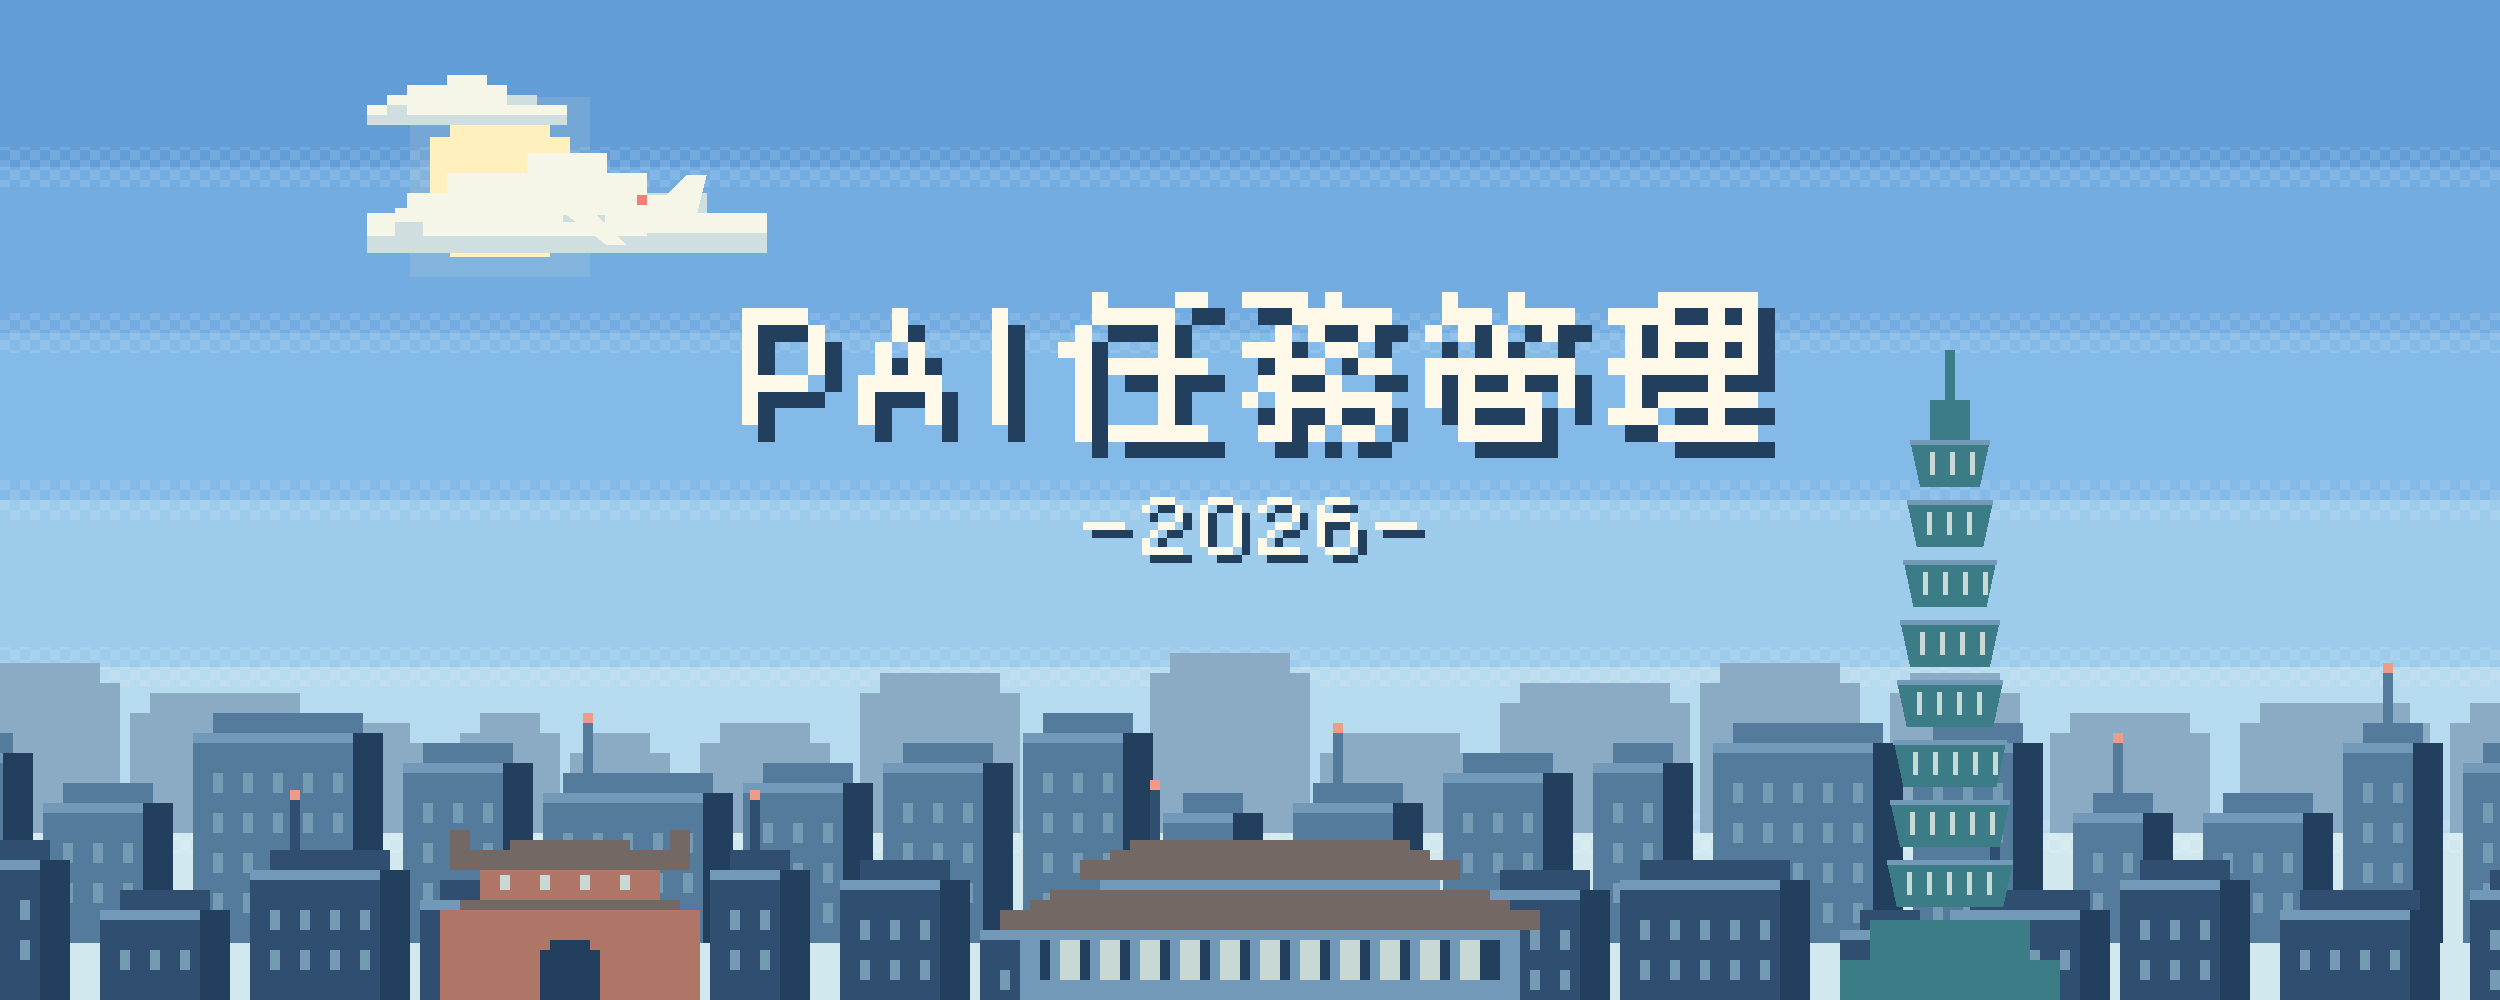
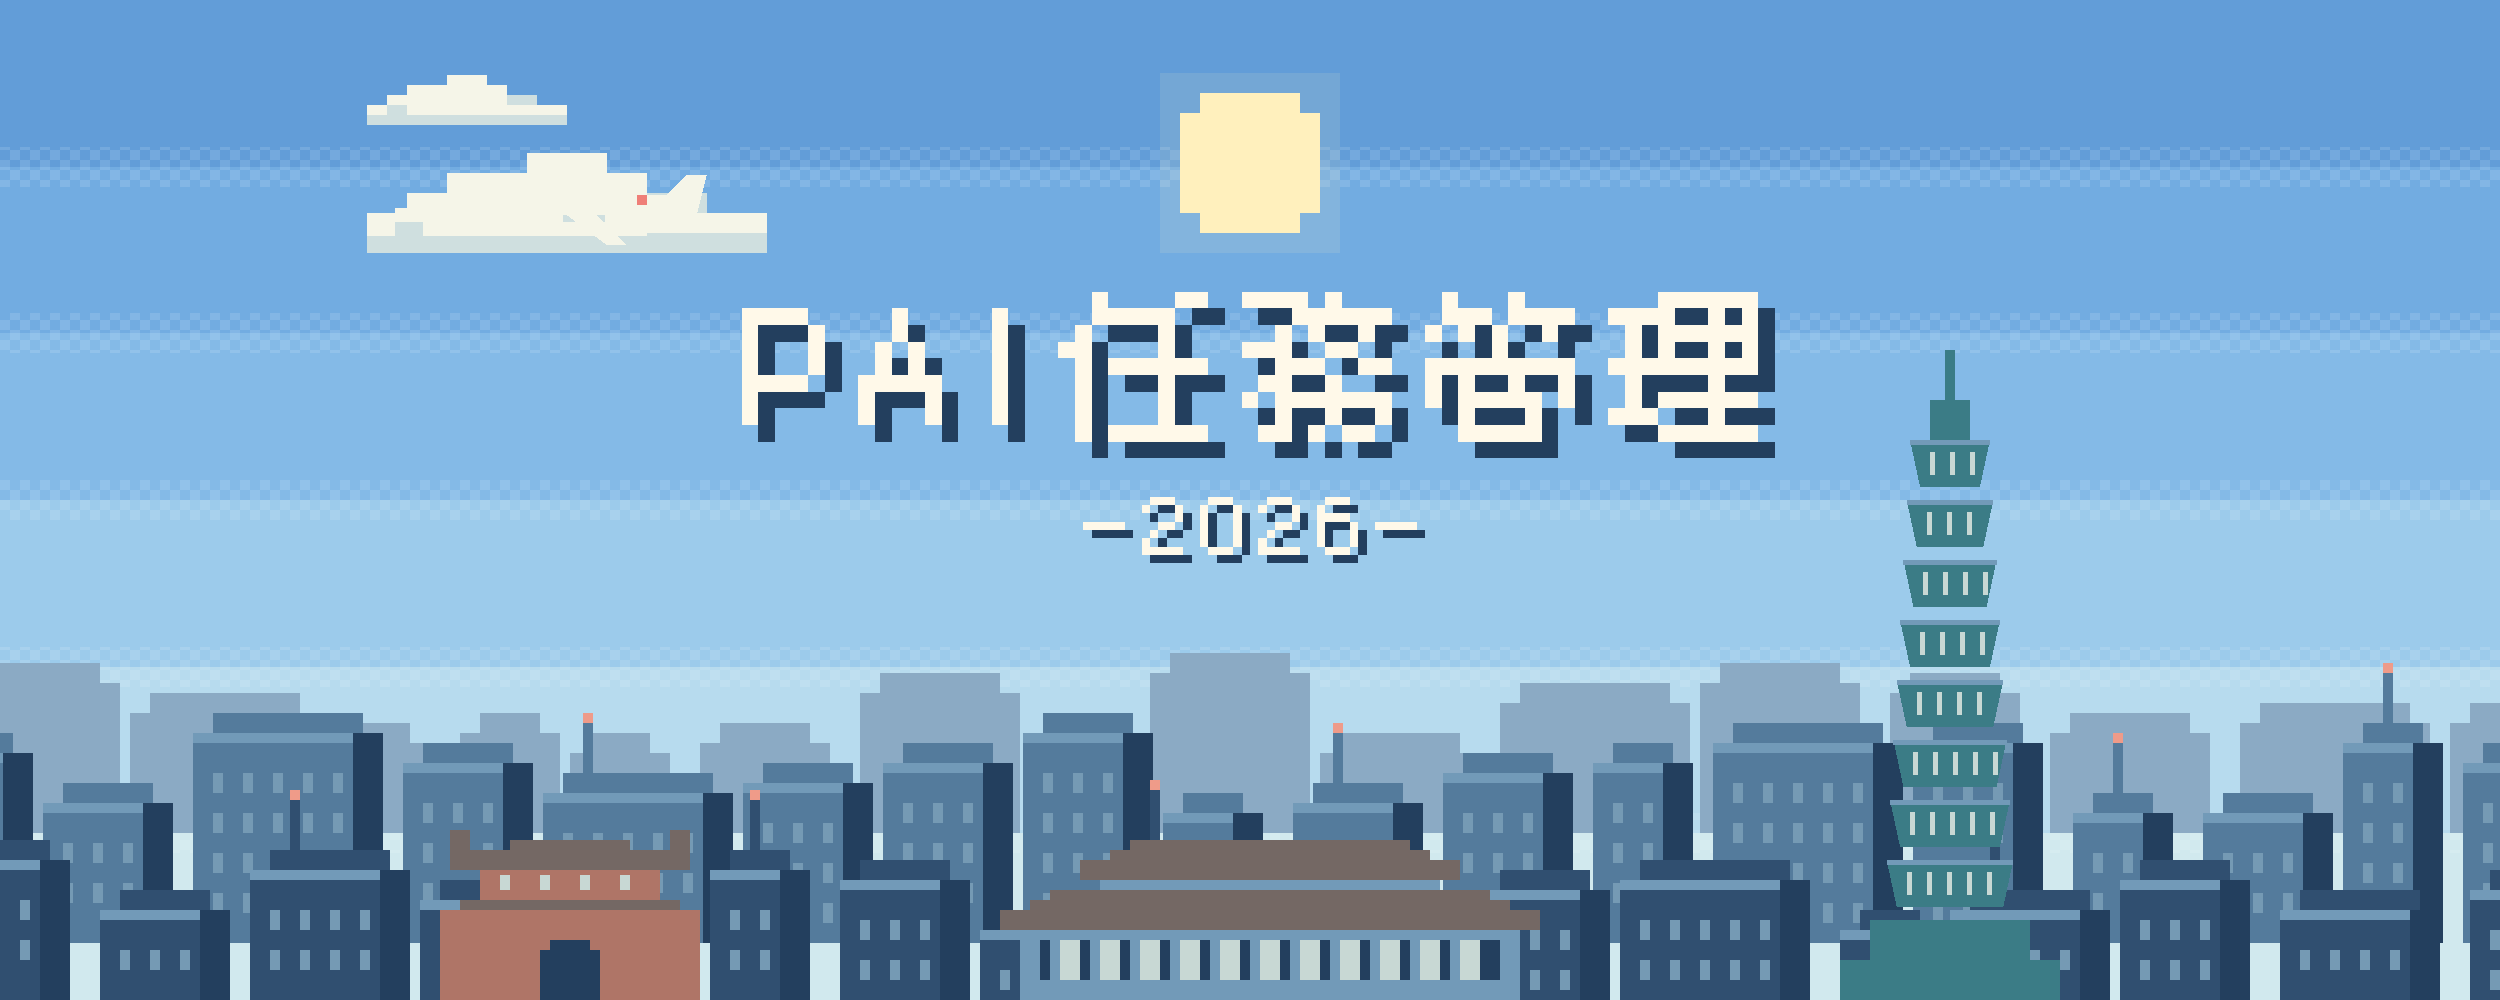
<svg xmlns="http://www.w3.org/2000/svg" viewBox="0 0 1500 600" preserveAspectRatio="xMidYMid slice" shape-rendering="crispEdges" role="img" aria-labelledby="title desc" data-scene="day">
  <style>@keyframes drift{from{transform:translateX(-380px)}to{transform:translateX(1600px)}}@keyframes flight{from{transform:translateX(1640px)}to{transform:translateX(-200px)}}@keyframes blink{0%,65%,100%{opacity:1}75%,85%{opacity:.15}}.cloud{animation:drift linear infinite}.plane{animation:flight 85s linear infinite;animation-delay:-31s}.beacon{animation:blink 5s steps(1) infinite}@media(prefers-reduced-motion:reduce){.cloud,.plane,.beacon{animation:none!important}}</style>
  <defs>
    <pattern id="dither" width="12" height="12" patternUnits="userSpaceOnUse">
      <path d="M0 0h6v6H0zM6 6h6v6H6z" fill="#ffffff" opacity=".12" />
    </pattern>
  </defs>
  <g transform="translate(0 0)">
    <rect x="0" y="0" width="1500" height="100" fill="#629dd8" />
    <rect x="0" y="100" width="1500" height="100" fill="#72ace1" />
    <rect x="0" y="88" width="1500" height="24" fill="url(#dither)" />
    <rect x="0" y="200" width="1500" height="100" fill="#84bae7" />
    <rect x="0" y="188" width="1500" height="24" fill="url(#dither)" />
    <rect x="0" y="300" width="1500" height="100" fill="#9ccbeb" />
    <rect x="0" y="288" width="1500" height="24" fill="url(#dither)" />
    <rect x="0" y="400" width="1500" height="100" fill="#b7dbee" />
    <rect x="0" y="388" width="1500" height="24" fill="url(#dither)" />
    <rect x="0" y="500" width="1500" height="100" fill="#d1e9ee" />
    <rect x="0" y="488" width="1500" height="24" fill="url(#dither)" />
-     <g id="sun" transform="translate(-888 0)">
-       <rect x="1134" y="58" width="108" height="108" fill="#fff0bd" opacity=".12" />
-       <path d="M1158 70h60v12h12v60h-12v12h-60v-12h-12v-60h12z" fill="#fff0bd" />
+     <g id="sun" transform="translate(-438 0)">
+       <rect x="1134" y="44" width="108" height="108" fill="#fff0bd" opacity=".12" />
+       <path d="M1158 56h60v12h12v60h-12v12h-60v-12h-12v-60h12z" fill="#fff0bd" />
    </g>
    <g class="cloud" style="animation-duration:170s;animation-delay:-30s" transform="translate(220 0)">
      <g transform="translate(0 92) scale(1)">
        <path d="M0 36h24V24h24V12h48V0h48v12h24v12h36v12h36v24H0z" fill="#f5f5e8" />
        <path d="M0 48h240v12H0zM24 36h24v12H24zM168 24h36v12h-36z" fill="#cfdfdf" />
      </g>
    </g>
    <g class="cloud" style="animation-duration:230s;animation-delay:-145s" transform="translate(220 0)">
      <g transform="translate(0 108) scale(0.7)">
        <path d="M0 36h24V24h24V12h48V0h48v12h24v12h36v12h36v24H0z" fill="#f5f5e8" />
        <path d="M0 48h240v12H0zM24 36h24v12H24zM168 24h36v12h-36z" fill="#cfdfdf" />
      </g>
    </g>
    <g class="cloud" style="animation-duration:290s;animation-delay:-215s" transform="translate(220 0)">
      <g transform="translate(0 45) scale(0.5)">
        <path d="M0 36h24V24h24V12h48V0h48v12h24v12h36v12h36v24H0z" fill="#f5f5e8" />
        <path d="M0 48h240v12H0zM24 36h24v12H24zM168 24h36v12h-36z" fill="#cfdfdf" />
      </g>
    </g>
    <g class="plane" transform="translate(310 0)">
      <g transform="translate(0 105)">
        <path d="M0 12h30L48 0h12L48 12h42l12-12h12l-6 24H48l18 18H54L30 24H0z" fill="#f5f5e8" />
        <rect class="beacon" x="72" y="12" width="6" height="6" fill="#ef7f78" />
      </g>
    </g>
    <g id="city">
      <g id="skyline">
        <rect x="-24" y="410" width="96" height="90" fill="#8baac4" />
        <rect x="-12" y="398" width="72" height="12" fill="#8baac4" />
        <rect x="78" y="428" width="114" height="72" fill="#8baac4" />
        <rect x="90" y="416" width="90" height="12" fill="#8baac4" />
        <rect x="198" y="446" width="60" height="54" fill="#8baac4" />
        <rect x="210" y="434" width="36" height="12" fill="#8baac4" />
        <rect x="276" y="440" width="60" height="60" fill="#8baac4" />
        <rect x="288" y="428" width="36" height="12" fill="#8baac4" />
        <rect x="342" y="452" width="60" height="48" fill="#8baac4" />
        <rect x="354" y="440" width="36" height="12" fill="#8baac4" />
        <rect x="420" y="446" width="78" height="54" fill="#8baac4" />
        <rect x="432" y="434" width="54" height="12" fill="#8baac4" />
        <rect x="516" y="416" width="96" height="84" fill="#8baac4" />
        <rect x="528" y="404" width="72" height="12" fill="#8baac4" />
        <rect x="624" y="446" width="60" height="54" fill="#8baac4" />
        <rect x="636" y="434" width="36" height="12" fill="#8baac4" />
        <rect x="690" y="404" width="96" height="96" fill="#8baac4" />
        <rect x="702" y="392" width="72" height="12" fill="#8baac4" />
        <rect x="792" y="452" width="96" height="48" fill="#8baac4" />
        <rect x="804" y="440" width="72" height="12" fill="#8baac4" />
        <rect x="900" y="422" width="114" height="78" fill="#8baac4" />
        <rect x="912" y="410" width="90" height="12" fill="#8baac4" />
        <rect x="1020" y="410" width="96" height="90" fill="#8baac4" />
        <rect x="1032" y="398" width="72" height="12" fill="#8baac4" />
        <rect x="1134" y="416" width="78" height="84" fill="#8baac4" />
        <rect x="1146" y="404" width="54" height="12" fill="#8baac4" />
        <rect x="1230" y="440" width="96" height="60" fill="#8baac4" />
        <rect x="1242" y="428" width="72" height="12" fill="#8baac4" />
        <rect x="1344" y="434" width="114" height="66" fill="#8baac4" />
        <rect x="1356" y="422" width="90" height="12" fill="#8baac4" />
        <rect x="1470" y="434" width="78" height="66" fill="#8baac4" />
        <rect x="1482" y="422" width="54" height="12" fill="#8baac4" />
        <rect x="-40" y="452" width="60" height="114" fill="#547b9c" />
        <rect x="-28" y="440" width="36" height="12" fill="#547b9c" />
        <rect x="2" y="452" width="18" height="114" fill="#233f5e" />
        <rect x="-40" y="452" width="42" height="6" fill="#729ab8" />
        <rect x="-28" y="476" width="6" height="12" fill="#759ab4" />
        <rect x="-10" y="476" width="6" height="12" fill="#759ab4" />
        <rect x="-28" y="500" width="6" height="12" fill="#759ab4" />
        <rect x="-10" y="500" width="6" height="12" fill="#759ab4" />
        <rect x="-28" y="524" width="6" height="12" fill="#759ab4" />
        <rect x="-10" y="524" width="6" height="12" fill="#759ab4" />
        <rect x="-28" y="548" width="6" height="12" fill="#759ab4" />
        <rect x="-10" y="548" width="6" height="12" fill="#759ab4" />
        <rect x="26" y="482" width="78" height="84" fill="#547b9c" />
        <rect x="38" y="470" width="54" height="12" fill="#547b9c" />
        <rect x="86" y="482" width="18" height="84" fill="#233f5e" />
        <rect x="26" y="482" width="60" height="6" fill="#729ab8" />
        <rect x="38" y="506" width="6" height="12" fill="#759ab4" />
        <rect x="56" y="506" width="6" height="12" fill="#759ab4" />
        <rect x="74" y="506" width="6" height="12" fill="#759ab4" />
        <rect x="38" y="530" width="6" height="12" fill="#759ab4" />
        <rect x="56" y="530" width="6" height="12" fill="#759ab4" />
        <rect x="74" y="530" width="6" height="12" fill="#759ab4" />
        <rect x="116" y="440" width="114" height="126" fill="#547b9c" />
        <rect x="128" y="428" width="90" height="12" fill="#547b9c" />
        <rect x="212" y="440" width="18" height="126" fill="#233f5e" />
        <rect x="116" y="440" width="96" height="6" fill="#729ab8" />
        <rect x="128" y="464" width="6" height="12" fill="#759ab4" />
        <rect x="146" y="464" width="6" height="12" fill="#759ab4" />
        <rect x="164" y="464" width="6" height="12" fill="#759ab4" />
        <rect x="182" y="464" width="6" height="12" fill="#759ab4" />
        <rect x="200" y="464" width="6" height="12" fill="#759ab4" />
        <rect x="128" y="488" width="6" height="12" fill="#759ab4" />
        <rect x="146" y="488" width="6" height="12" fill="#759ab4" />
        <rect x="164" y="488" width="6" height="12" fill="#759ab4" />
        <rect x="182" y="488" width="6" height="12" fill="#759ab4" />
        <rect x="200" y="488" width="6" height="12" fill="#759ab4" />
        <rect x="128" y="512" width="6" height="12" fill="#759ab4" />
        <rect x="146" y="512" width="6" height="12" fill="#759ab4" />
        <rect x="164" y="512" width="6" height="12" fill="#759ab4" />
        <rect x="182" y="512" width="6" height="12" fill="#759ab4" />
        <rect x="200" y="512" width="6" height="12" fill="#759ab4" />
        <rect x="128" y="536" width="6" height="12" fill="#759ab4" />
        <rect x="146" y="536" width="6" height="12" fill="#759ab4" />
        <rect x="164" y="536" width="6" height="12" fill="#759ab4" />
        <rect x="182" y="536" width="6" height="12" fill="#759ab4" />
        <rect x="200" y="536" width="6" height="12" fill="#759ab4" />
        <rect x="242" y="458" width="78" height="108" fill="#547b9c" />
        <rect x="254" y="446" width="54" height="12" fill="#547b9c" />
        <rect x="302" y="458" width="18" height="108" fill="#233f5e" />
        <rect x="242" y="458" width="60" height="6" fill="#729ab8" />
        <rect x="254" y="482" width="6" height="12" fill="#759ab4" />
        <rect x="272" y="482" width="6" height="12" fill="#759ab4" />
        <rect x="290" y="482" width="6" height="12" fill="#759ab4" />
        <rect x="254" y="506" width="6" height="12" fill="#759ab4" />
        <rect x="272" y="506" width="6" height="12" fill="#759ab4" />
        <rect x="290" y="506" width="6" height="12" fill="#759ab4" />
        <rect x="254" y="530" width="6" height="12" fill="#759ab4" />
        <rect x="272" y="530" width="6" height="12" fill="#759ab4" />
        <rect x="290" y="530" width="6" height="12" fill="#759ab4" />
        <rect x="326" y="476" width="114" height="90" fill="#547b9c" />
        <rect x="338" y="464" width="90" height="12" fill="#547b9c" />
        <rect x="422" y="476" width="18" height="90" fill="#233f5e" />
        <rect x="326" y="476" width="96" height="6" fill="#729ab8" />
        <rect x="350" y="434" width="6" height="30" fill="#547b9c" />
        <rect x="350" y="428" width="6" height="6" fill="#ef9b89" class="beacon" />
        <rect x="338" y="500" width="6" height="12" fill="#759ab4" />
        <rect x="356" y="500" width="6" height="12" fill="#759ab4" />
        <rect x="374" y="500" width="6" height="12" fill="#759ab4" />
        <rect x="392" y="500" width="6" height="12" fill="#759ab4" />
        <rect x="410" y="500" width="6" height="12" fill="#759ab4" />
        <rect x="338" y="524" width="6" height="12" fill="#759ab4" />
        <rect x="356" y="524" width="6" height="12" fill="#759ab4" />
        <rect x="374" y="524" width="6" height="12" fill="#759ab4" />
        <rect x="392" y="524" width="6" height="12" fill="#759ab4" />
        <rect x="410" y="524" width="6" height="12" fill="#759ab4" />
        <rect x="338" y="548" width="6" height="12" fill="#759ab4" />
        <rect x="356" y="548" width="6" height="12" fill="#759ab4" />
        <rect x="374" y="548" width="6" height="12" fill="#759ab4" />
        <rect x="392" y="548" width="6" height="12" fill="#759ab4" />
        <rect x="410" y="548" width="6" height="12" fill="#759ab4" />
        <rect x="446" y="470" width="78" height="96" fill="#547b9c" />
        <rect x="458" y="458" width="54" height="12" fill="#547b9c" />
        <rect x="506" y="470" width="18" height="96" fill="#233f5e" />
        <rect x="446" y="470" width="60" height="6" fill="#729ab8" />
        <rect x="458" y="494" width="6" height="12" fill="#759ab4" />
        <rect x="476" y="494" width="6" height="12" fill="#759ab4" />
        <rect x="494" y="494" width="6" height="12" fill="#759ab4" />
        <rect x="458" y="518" width="6" height="12" fill="#759ab4" />
        <rect x="476" y="518" width="6" height="12" fill="#759ab4" />
        <rect x="494" y="518" width="6" height="12" fill="#759ab4" />
        <rect x="458" y="542" width="6" height="12" fill="#759ab4" />
        <rect x="476" y="542" width="6" height="12" fill="#759ab4" />
        <rect x="494" y="542" width="6" height="12" fill="#759ab4" />
        <rect x="530" y="458" width="78" height="108" fill="#547b9c" />
        <rect x="542" y="446" width="54" height="12" fill="#547b9c" />
        <rect x="590" y="458" width="18" height="108" fill="#233f5e" />
        <rect x="530" y="458" width="60" height="6" fill="#729ab8" />
        <rect x="542" y="482" width="6" height="12" fill="#759ab4" />
        <rect x="560" y="482" width="6" height="12" fill="#759ab4" />
        <rect x="578" y="482" width="6" height="12" fill="#759ab4" />
        <rect x="542" y="506" width="6" height="12" fill="#759ab4" />
        <rect x="560" y="506" width="6" height="12" fill="#759ab4" />
        <rect x="578" y="506" width="6" height="12" fill="#759ab4" />
        <rect x="542" y="530" width="6" height="12" fill="#759ab4" />
        <rect x="560" y="530" width="6" height="12" fill="#759ab4" />
        <rect x="578" y="530" width="6" height="12" fill="#759ab4" />
        <rect x="614" y="440" width="78" height="126" fill="#547b9c" />
        <rect x="626" y="428" width="54" height="12" fill="#547b9c" />
        <rect x="674" y="440" width="18" height="126" fill="#233f5e" />
        <rect x="614" y="440" width="60" height="6" fill="#729ab8" />
        <rect x="626" y="464" width="6" height="12" fill="#759ab4" />
        <rect x="644" y="464" width="6" height="12" fill="#759ab4" />
        <rect x="662" y="464" width="6" height="12" fill="#759ab4" />
        <rect x="626" y="488" width="6" height="12" fill="#759ab4" />
        <rect x="644" y="488" width="6" height="12" fill="#759ab4" />
        <rect x="662" y="488" width="6" height="12" fill="#759ab4" />
        <rect x="626" y="512" width="6" height="12" fill="#759ab4" />
        <rect x="644" y="512" width="6" height="12" fill="#759ab4" />
        <rect x="662" y="512" width="6" height="12" fill="#759ab4" />
        <rect x="626" y="536" width="6" height="12" fill="#759ab4" />
        <rect x="644" y="536" width="6" height="12" fill="#759ab4" />
        <rect x="662" y="536" width="6" height="12" fill="#759ab4" />
        <rect x="698" y="488" width="60" height="78" fill="#547b9c" />
        <rect x="710" y="476" width="36" height="12" fill="#547b9c" />
        <rect x="740" y="488" width="18" height="78" fill="#233f5e" />
        <rect x="698" y="488" width="42" height="6" fill="#729ab8" />
        <rect x="710" y="512" width="6" height="12" fill="#759ab4" />
        <rect x="728" y="512" width="6" height="12" fill="#759ab4" />
        <rect x="710" y="536" width="6" height="12" fill="#759ab4" />
        <rect x="728" y="536" width="6" height="12" fill="#759ab4" />
        <rect x="776" y="482" width="78" height="84" fill="#547b9c" />
        <rect x="788" y="470" width="54" height="12" fill="#547b9c" />
        <rect x="836" y="482" width="18" height="84" fill="#233f5e" />
        <rect x="776" y="482" width="60" height="6" fill="#729ab8" />
        <rect x="800" y="440" width="6" height="30" fill="#547b9c" />
        <rect x="800" y="434" width="6" height="6" fill="#ef9b89" class="beacon" />
        <rect x="788" y="506" width="6" height="12" fill="#759ab4" />
        <rect x="806" y="506" width="6" height="12" fill="#759ab4" />
        <rect x="824" y="506" width="6" height="12" fill="#759ab4" />
        <rect x="788" y="530" width="6" height="12" fill="#759ab4" />
        <rect x="806" y="530" width="6" height="12" fill="#759ab4" />
        <rect x="824" y="530" width="6" height="12" fill="#759ab4" />
        <rect x="866" y="464" width="78" height="102" fill="#547b9c" />
        <rect x="878" y="452" width="54" height="12" fill="#547b9c" />
        <rect x="926" y="464" width="18" height="102" fill="#233f5e" />
        <rect x="866" y="464" width="60" height="6" fill="#729ab8" />
        <rect x="878" y="488" width="6" height="12" fill="#759ab4" />
        <rect x="896" y="488" width="6" height="12" fill="#759ab4" />
        <rect x="914" y="488" width="6" height="12" fill="#759ab4" />
        <rect x="878" y="512" width="6" height="12" fill="#759ab4" />
        <rect x="896" y="512" width="6" height="12" fill="#759ab4" />
        <rect x="914" y="512" width="6" height="12" fill="#759ab4" />
        <rect x="878" y="536" width="6" height="12" fill="#759ab4" />
        <rect x="896" y="536" width="6" height="12" fill="#759ab4" />
        <rect x="914" y="536" width="6" height="12" fill="#759ab4" />
        <rect x="956" y="458" width="60" height="108" fill="#547b9c" />
        <rect x="968" y="446" width="36" height="12" fill="#547b9c" />
        <rect x="998" y="458" width="18" height="108" fill="#233f5e" />
        <rect x="956" y="458" width="42" height="6" fill="#729ab8" />
        <rect x="968" y="482" width="6" height="12" fill="#759ab4" />
        <rect x="986" y="482" width="6" height="12" fill="#759ab4" />
        <rect x="968" y="506" width="6" height="12" fill="#759ab4" />
        <rect x="986" y="506" width="6" height="12" fill="#759ab4" />
        <rect x="968" y="530" width="6" height="12" fill="#759ab4" />
        <rect x="986" y="530" width="6" height="12" fill="#759ab4" />
        <rect x="1028" y="446" width="114" height="120" fill="#547b9c" />
        <rect x="1040" y="434" width="90" height="12" fill="#547b9c" />
        <rect x="1124" y="446" width="18" height="120" fill="#233f5e" />
        <rect x="1028" y="446" width="96" height="6" fill="#729ab8" />
        <rect x="1040" y="470" width="6" height="12" fill="#759ab4" />
        <rect x="1058" y="470" width="6" height="12" fill="#759ab4" />
        <rect x="1076" y="470" width="6" height="12" fill="#759ab4" />
        <rect x="1094" y="470" width="6" height="12" fill="#759ab4" />
        <rect x="1112" y="470" width="6" height="12" fill="#759ab4" />
        <rect x="1040" y="494" width="6" height="12" fill="#759ab4" />
        <rect x="1058" y="494" width="6" height="12" fill="#759ab4" />
        <rect x="1076" y="494" width="6" height="12" fill="#759ab4" />
        <rect x="1094" y="494" width="6" height="12" fill="#759ab4" />
        <rect x="1112" y="494" width="6" height="12" fill="#759ab4" />
        <rect x="1040" y="518" width="6" height="12" fill="#759ab4" />
        <rect x="1058" y="518" width="6" height="12" fill="#759ab4" />
        <rect x="1076" y="518" width="6" height="12" fill="#759ab4" />
        <rect x="1094" y="518" width="6" height="12" fill="#759ab4" />
        <rect x="1112" y="518" width="6" height="12" fill="#759ab4" />
        <rect x="1040" y="542" width="6" height="12" fill="#759ab4" />
        <rect x="1058" y="542" width="6" height="12" fill="#759ab4" />
        <rect x="1076" y="542" width="6" height="12" fill="#759ab4" />
        <rect x="1094" y="542" width="6" height="12" fill="#759ab4" />
        <rect x="1112" y="542" width="6" height="12" fill="#759ab4" />
        <rect x="1148" y="446" width="78" height="120" fill="#547b9c" />
        <rect x="1160" y="434" width="54" height="12" fill="#547b9c" />
        <rect x="1208" y="446" width="18" height="120" fill="#233f5e" />
        <rect x="1148" y="446" width="60" height="6" fill="#729ab8" />
        <rect x="1160" y="470" width="6" height="12" fill="#759ab4" />
        <rect x="1178" y="470" width="6" height="12" fill="#759ab4" />
        <rect x="1196" y="470" width="6" height="12" fill="#759ab4" />
        <rect x="1160" y="494" width="6" height="12" fill="#759ab4" />
        <rect x="1178" y="494" width="6" height="12" fill="#759ab4" />
        <rect x="1196" y="494" width="6" height="12" fill="#759ab4" />
        <rect x="1160" y="518" width="6" height="12" fill="#759ab4" />
        <rect x="1178" y="518" width="6" height="12" fill="#759ab4" />
        <rect x="1196" y="518" width="6" height="12" fill="#759ab4" />
        <rect x="1160" y="542" width="6" height="12" fill="#759ab4" />
        <rect x="1178" y="542" width="6" height="12" fill="#759ab4" />
        <rect x="1196" y="542" width="6" height="12" fill="#759ab4" />
        <rect x="1244" y="488" width="60" height="78" fill="#547b9c" />
        <rect x="1256" y="476" width="36" height="12" fill="#547b9c" />
        <rect x="1286" y="488" width="18" height="78" fill="#233f5e" />
        <rect x="1244" y="488" width="42" height="6" fill="#729ab8" />
        <rect x="1268" y="446" width="6" height="30" fill="#547b9c" />
        <rect x="1268" y="440" width="6" height="6" fill="#ef9b89" class="beacon" />
        <rect x="1256" y="512" width="6" height="12" fill="#759ab4" />
        <rect x="1274" y="512" width="6" height="12" fill="#759ab4" />
        <rect x="1256" y="536" width="6" height="12" fill="#759ab4" />
        <rect x="1274" y="536" width="6" height="12" fill="#759ab4" />
        <rect x="1322" y="488" width="78" height="78" fill="#547b9c" />
        <rect x="1334" y="476" width="54" height="12" fill="#547b9c" />
        <rect x="1382" y="488" width="18" height="78" fill="#233f5e" />
        <rect x="1322" y="488" width="60" height="6" fill="#729ab8" />
        <rect x="1334" y="512" width="6" height="12" fill="#759ab4" />
        <rect x="1352" y="512" width="6" height="12" fill="#759ab4" />
        <rect x="1370" y="512" width="6" height="12" fill="#759ab4" />
        <rect x="1334" y="536" width="6" height="12" fill="#759ab4" />
        <rect x="1352" y="536" width="6" height="12" fill="#759ab4" />
        <rect x="1370" y="536" width="6" height="12" fill="#759ab4" />
        <rect x="1406" y="446" width="60" height="120" fill="#547b9c" />
        <rect x="1418" y="434" width="36" height="12" fill="#547b9c" />
        <rect x="1448" y="446" width="18" height="120" fill="#233f5e" />
        <rect x="1406" y="446" width="42" height="6" fill="#729ab8" />
        <rect x="1430" y="404" width="6" height="30" fill="#547b9c" />
        <rect x="1430" y="398" width="6" height="6" fill="#ef9b89" class="beacon" />
        <rect x="1418" y="470" width="6" height="12" fill="#759ab4" />
        <rect x="1436" y="470" width="6" height="12" fill="#759ab4" />
        <rect x="1418" y="494" width="6" height="12" fill="#759ab4" />
        <rect x="1436" y="494" width="6" height="12" fill="#759ab4" />
        <rect x="1418" y="518" width="6" height="12" fill="#759ab4" />
        <rect x="1436" y="518" width="6" height="12" fill="#759ab4" />
        <rect x="1418" y="542" width="6" height="12" fill="#759ab4" />
        <rect x="1436" y="542" width="6" height="12" fill="#759ab4" />
        <rect x="1478" y="458" width="78" height="108" fill="#547b9c" />
        <rect x="1490" y="446" width="54" height="12" fill="#547b9c" />
        <rect x="1538" y="458" width="18" height="108" fill="#233f5e" />
        <rect x="1478" y="458" width="60" height="6" fill="#729ab8" />
        <rect x="1490" y="482" width="6" height="12" fill="#759ab4" />
        <rect x="1508" y="482" width="6" height="12" fill="#759ab4" />
        <rect x="1526" y="482" width="6" height="12" fill="#759ab4" />
        <rect x="1490" y="506" width="6" height="12" fill="#759ab4" />
        <rect x="1508" y="506" width="6" height="12" fill="#759ab4" />
        <rect x="1526" y="506" width="6" height="12" fill="#759ab4" />
        <rect x="1490" y="530" width="6" height="12" fill="#759ab4" />
        <rect x="1508" y="530" width="6" height="12" fill="#759ab4" />
        <rect x="1526" y="530" width="6" height="12" fill="#759ab4" />
        <rect x="-54" y="516" width="96" height="84" fill="#304f70" />
        <rect x="-42" y="504" width="72" height="12" fill="#304f70" />
        <rect x="24" y="516" width="18" height="84" fill="#233f5e" />
        <rect x="-54" y="516" width="78" height="6" fill="#729ab8" />
        <rect x="-42" y="540" width="6" height="12" fill="#759ab4" />
        <rect x="-24" y="540" width="6" height="12" fill="#759ab4" />
        <rect x="-6" y="540" width="6" height="12" fill="#759ab4" />
        <rect x="12" y="540" width="6" height="12" fill="#759ab4" />
        <rect x="-42" y="564" width="6" height="12" fill="#759ab4" />
        <rect x="-24" y="564" width="6" height="12" fill="#759ab4" />
        <rect x="-6" y="564" width="6" height="12" fill="#759ab4" />
        <rect x="12" y="564" width="6" height="12" fill="#759ab4" />
        <rect x="60" y="546" width="78" height="54" fill="#304f70" />
        <rect x="72" y="534" width="54" height="12" fill="#304f70" />
        <rect x="120" y="546" width="18" height="54" fill="#233f5e" />
        <rect x="60" y="546" width="60" height="6" fill="#729ab8" />
        <rect x="72" y="570" width="6" height="12" fill="#759ab4" />
        <rect x="90" y="570" width="6" height="12" fill="#759ab4" />
        <rect x="108" y="570" width="6" height="12" fill="#759ab4" />
        <rect x="150" y="522" width="96" height="78" fill="#304f70" />
        <rect x="162" y="510" width="72" height="12" fill="#304f70" />
        <rect x="228" y="522" width="18" height="78" fill="#233f5e" />
        <rect x="150" y="522" width="78" height="6" fill="#729ab8" />
        <rect x="174" y="480" width="6" height="30" fill="#304f70" />
        <rect x="174" y="474" width="6" height="6" fill="#ef9b89" class="beacon" />
        <rect x="162" y="546" width="6" height="12" fill="#759ab4" />
        <rect x="180" y="546" width="6" height="12" fill="#759ab4" />
        <rect x="198" y="546" width="6" height="12" fill="#759ab4" />
        <rect x="216" y="546" width="6" height="12" fill="#759ab4" />
        <rect x="162" y="570" width="6" height="12" fill="#759ab4" />
        <rect x="180" y="570" width="6" height="12" fill="#759ab4" />
        <rect x="198" y="570" width="6" height="12" fill="#759ab4" />
        <rect x="216" y="570" width="6" height="12" fill="#759ab4" />
        <rect x="252" y="540" width="60" height="60" fill="#304f70" />
        <rect x="264" y="528" width="36" height="12" fill="#304f70" />
        <rect x="294" y="540" width="18" height="60" fill="#233f5e" />
        <rect x="252" y="540" width="42" height="6" fill="#729ab8" />
        <rect x="264" y="564" width="6" height="12" fill="#759ab4" />
        <rect x="282" y="564" width="6" height="12" fill="#759ab4" />
        <rect x="324" y="558" width="96" height="42" fill="#304f70" />
        <rect x="336" y="546" width="72" height="12" fill="#304f70" />
        <rect x="402" y="558" width="18" height="42" fill="#233f5e" />
        <rect x="324" y="558" width="78" height="6" fill="#729ab8" />
        <rect x="348" y="516" width="6" height="30" fill="#304f70" />
        <rect x="348" y="510" width="6" height="6" fill="#ef9b89" class="beacon" />
        <rect x="336" y="582" width="6" height="12" fill="#759ab4" />
        <rect x="354" y="582" width="6" height="12" fill="#759ab4" />
        <rect x="372" y="582" width="6" height="12" fill="#759ab4" />
        <rect x="390" y="582" width="6" height="12" fill="#759ab4" />
        <rect x="426" y="522" width="60" height="78" fill="#304f70" />
        <rect x="438" y="510" width="36" height="12" fill="#304f70" />
        <rect x="468" y="522" width="18" height="78" fill="#233f5e" />
        <rect x="426" y="522" width="42" height="6" fill="#729ab8" />
        <rect x="450" y="480" width="6" height="30" fill="#304f70" />
        <rect x="450" y="474" width="6" height="6" fill="#ef9b89" class="beacon" />
        <rect x="438" y="546" width="6" height="12" fill="#759ab4" />
        <rect x="456" y="546" width="6" height="12" fill="#759ab4" />
        <rect x="438" y="570" width="6" height="12" fill="#759ab4" />
        <rect x="456" y="570" width="6" height="12" fill="#759ab4" />
        <rect x="504" y="528" width="78" height="72" fill="#304f70" />
        <rect x="516" y="516" width="54" height="12" fill="#304f70" />
        <rect x="564" y="528" width="18" height="72" fill="#233f5e" />
        <rect x="504" y="528" width="60" height="6" fill="#729ab8" />
        <rect x="516" y="552" width="6" height="12" fill="#759ab4" />
        <rect x="534" y="552" width="6" height="12" fill="#759ab4" />
        <rect x="552" y="552" width="6" height="12" fill="#759ab4" />
        <rect x="516" y="576" width="6" height="12" fill="#759ab4" />
        <rect x="534" y="576" width="6" height="12" fill="#759ab4" />
        <rect x="552" y="576" width="6" height="12" fill="#759ab4" />
        <rect x="588" y="558" width="60" height="42" fill="#304f70" />
        <rect x="600" y="546" width="36" height="12" fill="#304f70" />
        <rect x="630" y="558" width="18" height="42" fill="#233f5e" />
        <rect x="588" y="558" width="42" height="6" fill="#729ab8" />
        <rect x="600" y="582" width="6" height="12" fill="#759ab4" />
        <rect x="618" y="582" width="6" height="12" fill="#759ab4" />
        <rect x="666" y="516" width="78" height="84" fill="#304f70" />
        <rect x="678" y="504" width="54" height="12" fill="#304f70" />
        <rect x="726" y="516" width="18" height="84" fill="#233f5e" />
        <rect x="666" y="516" width="60" height="6" fill="#729ab8" />
        <rect x="690" y="474" width="6" height="30" fill="#304f70" />
        <rect x="690" y="468" width="6" height="6" fill="#ef9b89" class="beacon" />
        <rect x="678" y="540" width="6" height="12" fill="#759ab4" />
        <rect x="696" y="540" width="6" height="12" fill="#759ab4" />
        <rect x="714" y="540" width="6" height="12" fill="#759ab4" />
        <rect x="678" y="564" width="6" height="12" fill="#759ab4" />
        <rect x="696" y="564" width="6" height="12" fill="#759ab4" />
        <rect x="714" y="564" width="6" height="12" fill="#759ab4" />
        <rect x="756" y="558" width="114" height="42" fill="#304f70" />
        <rect x="768" y="546" width="90" height="12" fill="#304f70" />
        <rect x="852" y="558" width="18" height="42" fill="#233f5e" />
        <rect x="756" y="558" width="96" height="6" fill="#729ab8" />
        <rect x="768" y="582" width="6" height="12" fill="#759ab4" />
        <rect x="786" y="582" width="6" height="12" fill="#759ab4" />
        <rect x="804" y="582" width="6" height="12" fill="#759ab4" />
        <rect x="822" y="582" width="6" height="12" fill="#759ab4" />
        <rect x="840" y="582" width="6" height="12" fill="#759ab4" />
        <rect x="888" y="534" width="78" height="66" fill="#304f70" />
        <rect x="900" y="522" width="54" height="12" fill="#304f70" />
        <rect x="948" y="534" width="18" height="66" fill="#233f5e" />
        <rect x="888" y="534" width="60" height="6" fill="#729ab8" />
        <rect x="900" y="558" width="6" height="12" fill="#759ab4" />
        <rect x="918" y="558" width="6" height="12" fill="#759ab4" />
        <rect x="936" y="558" width="6" height="12" fill="#759ab4" />
        <rect x="900" y="582" width="6" height="12" fill="#759ab4" />
        <rect x="918" y="582" width="6" height="12" fill="#759ab4" />
        <rect x="936" y="582" width="6" height="12" fill="#759ab4" />
        <rect x="972" y="528" width="114" height="72" fill="#304f70" />
        <rect x="984" y="516" width="90" height="12" fill="#304f70" />
        <rect x="1068" y="528" width="18" height="72" fill="#233f5e" />
        <rect x="972" y="528" width="96" height="6" fill="#729ab8" />
        <rect x="984" y="552" width="6" height="12" fill="#759ab4" />
        <rect x="1002" y="552" width="6" height="12" fill="#759ab4" />
        <rect x="1020" y="552" width="6" height="12" fill="#759ab4" />
        <rect x="1038" y="552" width="6" height="12" fill="#759ab4" />
        <rect x="1056" y="552" width="6" height="12" fill="#759ab4" />
        <rect x="984" y="576" width="6" height="12" fill="#759ab4" />
        <rect x="1002" y="576" width="6" height="12" fill="#759ab4" />
        <rect x="1020" y="576" width="6" height="12" fill="#759ab4" />
        <rect x="1038" y="576" width="6" height="12" fill="#759ab4" />
        <rect x="1056" y="576" width="6" height="12" fill="#759ab4" />
        <rect x="1104" y="558" width="60" height="42" fill="#304f70" />
        <rect x="1116" y="546" width="36" height="12" fill="#304f70" />
        <rect x="1146" y="558" width="18" height="42" fill="#233f5e" />
        <rect x="1104" y="558" width="42" height="6" fill="#729ab8" />
        <rect x="1116" y="582" width="6" height="12" fill="#759ab4" />
        <rect x="1134" y="582" width="6" height="12" fill="#759ab4" />
        <rect x="1170" y="546" width="96" height="54" fill="#304f70" />
        <rect x="1182" y="534" width="72" height="12" fill="#304f70" />
        <rect x="1248" y="546" width="18" height="54" fill="#233f5e" />
        <rect x="1170" y="546" width="78" height="6" fill="#729ab8" />
        <rect x="1194" y="504" width="6" height="30" fill="#304f70" />
        <rect x="1194" y="498" width="6" height="6" fill="#ef9b89" class="beacon" />
        <rect x="1182" y="570" width="6" height="12" fill="#759ab4" />
        <rect x="1200" y="570" width="6" height="12" fill="#759ab4" />
        <rect x="1218" y="570" width="6" height="12" fill="#759ab4" />
        <rect x="1236" y="570" width="6" height="12" fill="#759ab4" />
        <rect x="1272" y="528" width="78" height="72" fill="#304f70" />
        <rect x="1284" y="516" width="54" height="12" fill="#304f70" />
        <rect x="1332" y="528" width="18" height="72" fill="#233f5e" />
        <rect x="1272" y="528" width="60" height="6" fill="#729ab8" />
        <rect x="1284" y="552" width="6" height="12" fill="#759ab4" />
        <rect x="1302" y="552" width="6" height="12" fill="#759ab4" />
        <rect x="1320" y="552" width="6" height="12" fill="#759ab4" />
        <rect x="1284" y="576" width="6" height="12" fill="#759ab4" />
        <rect x="1302" y="576" width="6" height="12" fill="#759ab4" />
        <rect x="1320" y="576" width="6" height="12" fill="#759ab4" />
        <rect x="1368" y="546" width="96" height="54" fill="#304f70" />
        <rect x="1380" y="534" width="72" height="12" fill="#304f70" />
        <rect x="1446" y="546" width="18" height="54" fill="#233f5e" />
        <rect x="1368" y="546" width="78" height="6" fill="#729ab8" />
        <rect x="1380" y="570" width="6" height="12" fill="#759ab4" />
        <rect x="1398" y="570" width="6" height="12" fill="#759ab4" />
        <rect x="1416" y="570" width="6" height="12" fill="#759ab4" />
        <rect x="1434" y="570" width="6" height="12" fill="#759ab4" />
        <rect x="1482" y="534" width="96" height="66" fill="#304f70" />
        <rect x="1494" y="522" width="72" height="12" fill="#304f70" />
        <rect x="1560" y="534" width="18" height="66" fill="#233f5e" />
        <rect x="1482" y="534" width="78" height="6" fill="#729ab8" />
        <rect x="1494" y="558" width="6" height="12" fill="#759ab4" />
        <rect x="1512" y="558" width="6" height="12" fill="#759ab4" />
        <rect x="1530" y="558" width="6" height="12" fill="#759ab4" />
        <rect x="1548" y="558" width="6" height="12" fill="#759ab4" />
        <rect x="1494" y="582" width="6" height="12" fill="#759ab4" />
        <rect x="1512" y="582" width="6" height="12" fill="#759ab4" />
        <rect x="1530" y="582" width="6" height="12" fill="#759ab4" />
        <rect x="1548" y="582" width="6" height="12" fill="#759ab4" />
      </g>
      <g id="taipei-101">
        <rect x="1167" y="210" width="6" height="30" fill="#3b7c86" />
        <rect x="1158" y="240" width="24" height="24" fill="#3b7c86" />
        <path d="M1146 264h48l-6 28h-36z" fill="#3b7c86" />
        <rect x="1146" y="264" width="48" height="3" fill="#729ab8" />
        <rect x="1158" y="271" width="3" height="14" fill="#c8d8d4" />
        <rect x="1170" y="271" width="3" height="14" fill="#c8d8d4" />
        <rect x="1182" y="271" width="3" height="14" fill="#c8d8d4" />
        <path d="M1144 300h52l-6 28h-40z" fill="#3b7c86" />
        <rect x="1144" y="300" width="52" height="3" fill="#729ab8" />
        <rect x="1156" y="307" width="3" height="14" fill="#c8d8d4" />
        <rect x="1168" y="307" width="3" height="14" fill="#c8d8d4" />
        <rect x="1180" y="307" width="3" height="14" fill="#c8d8d4" />
        <path d="M1142 336h56l-6 28h-44z" fill="#3b7c86" />
        <rect x="1142" y="336" width="56" height="3" fill="#729ab8" />
        <rect x="1154" y="343" width="3" height="14" fill="#c8d8d4" />
        <rect x="1166" y="343" width="3" height="14" fill="#c8d8d4" />
        <rect x="1178" y="343" width="3" height="14" fill="#c8d8d4" />
        <rect x="1190" y="343" width="3" height="14" fill="#c8d8d4" />
        <path d="M1140 372h60l-6 28h-48z" fill="#3b7c86" />
        <rect x="1140" y="372" width="60" height="3" fill="#729ab8" />
        <rect x="1152" y="379" width="3" height="14" fill="#c8d8d4" />
        <rect x="1164" y="379" width="3" height="14" fill="#c8d8d4" />
        <rect x="1176" y="379" width="3" height="14" fill="#c8d8d4" />
        <rect x="1188" y="379" width="3" height="14" fill="#c8d8d4" />
        <path d="M1138 408h64l-6 28h-52z" fill="#3b7c86" />
        <rect x="1138" y="408" width="64" height="3" fill="#729ab8" />
        <rect x="1150" y="415" width="3" height="14" fill="#c8d8d4" />
        <rect x="1162" y="415" width="3" height="14" fill="#c8d8d4" />
        <rect x="1174" y="415" width="3" height="14" fill="#c8d8d4" />
        <rect x="1186" y="415" width="3" height="14" fill="#c8d8d4" />
        <path d="M1136 444h68l-6 28h-56z" fill="#3b7c86" />
        <rect x="1136" y="444" width="68" height="3" fill="#729ab8" />
        <rect x="1148" y="451" width="3" height="14" fill="#c8d8d4" />
        <rect x="1160" y="451" width="3" height="14" fill="#c8d8d4" />
        <rect x="1172" y="451" width="3" height="14" fill="#c8d8d4" />
        <rect x="1184" y="451" width="3" height="14" fill="#c8d8d4" />
        <rect x="1196" y="451" width="3" height="14" fill="#c8d8d4" />
        <path d="M1134 480h72l-6 28h-60z" fill="#3b7c86" />
        <rect x="1134" y="480" width="72" height="3" fill="#729ab8" />
        <rect x="1146" y="487" width="3" height="14" fill="#c8d8d4" />
        <rect x="1158" y="487" width="3" height="14" fill="#c8d8d4" />
        <rect x="1170" y="487" width="3" height="14" fill="#c8d8d4" />
        <rect x="1182" y="487" width="3" height="14" fill="#c8d8d4" />
        <rect x="1194" y="487" width="3" height="14" fill="#c8d8d4" />
        <path d="M1132 516h76l-6 28h-64z" fill="#3b7c86" />
        <rect x="1132" y="516" width="76" height="3" fill="#729ab8" />
        <rect x="1144" y="523" width="3" height="14" fill="#c8d8d4" />
        <rect x="1156" y="523" width="3" height="14" fill="#c8d8d4" />
        <rect x="1168" y="523" width="3" height="14" fill="#c8d8d4" />
        <rect x="1180" y="523" width="3" height="14" fill="#c8d8d4" />
        <rect x="1192" y="523" width="3" height="14" fill="#c8d8d4" />
        <rect x="1122" y="552" width="96" height="48" fill="#3b7c86" />
        <rect x="1104" y="576" width="132" height="24" fill="#3b7c86" />
      </g>
      <g id="north-gate">
        <rect x="264" y="546" width="156" height="54" fill="#af7567" />
        <rect x="288" y="516" width="108" height="30" fill="#af7567" />
        <path d="M270 498h12v12h24v-6h72v6h24v-12h12v24H270z" fill="#746864" />
        <rect x="276" y="540" width="132" height="6" fill="#746864" />
        <path d="M324 600v-30h6v-6h24v6h6v30z" fill="#233f5e" />
        <rect x="300" y="525" width="6" height="9" fill="#c8d8d4" />
        <rect x="324" y="525" width="6" height="9" fill="#c8d8d4" />
        <rect x="348" y="525" width="6" height="9" fill="#c8d8d4" />
        <rect x="372" y="525" width="6" height="9" fill="#c8d8d4" />
      </g>
      <g id="taipei-station">
        <rect x="612" y="552" width="300" height="48" fill="#729ab8" />
        <rect x="660" y="528" width="204" height="24" fill="#729ab8" />
        <path d="M678 504h168v6h12v6h18v12H648v-12h18v-6h12z" fill="#746864" />
        <path d="M630 534h264v6h12v6h18v12H600v-12h18v-6h12z" fill="#746864" />
        <rect x="624" y="564" width="276" height="24" fill="#233f5e" />
        <rect x="636" y="564" width="12" height="24" fill="#c8d8d4" />
        <rect x="630" y="558" width="6" height="42" fill="#729ab8" />
        <rect x="660" y="564" width="12" height="24" fill="#c8d8d4" />
        <rect x="654" y="558" width="6" height="42" fill="#729ab8" />
        <rect x="684" y="564" width="12" height="24" fill="#c8d8d4" />
        <rect x="678" y="558" width="6" height="42" fill="#729ab8" />
        <rect x="708" y="564" width="12" height="24" fill="#c8d8d4" />
        <rect x="702" y="558" width="6" height="42" fill="#729ab8" />
        <rect x="732" y="564" width="12" height="24" fill="#c8d8d4" />
        <rect x="726" y="558" width="6" height="42" fill="#729ab8" />
        <rect x="756" y="564" width="12" height="24" fill="#c8d8d4" />
        <rect x="750" y="558" width="6" height="42" fill="#729ab8" />
        <rect x="780" y="564" width="12" height="24" fill="#c8d8d4" />
        <rect x="774" y="558" width="6" height="42" fill="#729ab8" />
        <rect x="804" y="564" width="12" height="24" fill="#c8d8d4" />
        <rect x="798" y="558" width="6" height="42" fill="#729ab8" />
        <rect x="828" y="564" width="12" height="24" fill="#c8d8d4" />
        <rect x="822" y="558" width="6" height="42" fill="#729ab8" />
        <rect x="852" y="564" width="12" height="24" fill="#c8d8d4" />
        <rect x="846" y="558" width="6" height="42" fill="#729ab8" />
        <rect x="876" y="564" width="12" height="24" fill="#c8d8d4" />
        <rect x="870" y="558" width="6" height="42" fill="#729ab8" />
      </g>
    </g>
    <g id="date">
      <g id="heading-text" role="img" aria-label="PAI任務管理" data-font="BoutiqueBitmap9x9">
        <path d="M655 175h10v10h-10zM705 175h10v10h-10zM715 175h10v10h-10zM745 175h10v10h-10zM755 175h10v10h-10zM765 175h10v10h-10zM775 175h10v10h-10zM795 175h10v10h-10zM865 175h10v10h-10zM905 175h10v10h-10zM995 175h10v10h-10zM1005 175h10v10h-10zM1015 175h10v10h-10zM1025 175h10v10h-10zM1035 175h10v10h-10zM1045 175h10v10h-10zM445 185h10v10h-10zM455 185h10v10h-10zM465 185h10v10h-10zM475 185h10v10h-10zM535 185h10v10h-10zM595 185h10v10h-10zM655 185h10v10h-10zM665 185h10v10h-10zM675 185h10v10h-10zM685 185h10v10h-10zM695 185h10v10h-10zM775 185h10v10h-10zM785 185h10v10h-10zM795 185h10v10h-10zM805 185h10v10h-10zM815 185h10v10h-10zM825 185h10v10h-10zM865 185h10v10h-10zM875 185h10v10h-10zM885 185h10v10h-10zM905 185h10v10h-10zM915 185h10v10h-10zM925 185h10v10h-10zM935 185h10v10h-10zM965 185h10v10h-10zM975 185h10v10h-10zM985 185h10v10h-10zM995 185h10v10h-10zM1025 185h10v10h-10zM1045 185h10v10h-10zM445 195h10v10h-10zM485 195h10v10h-10zM535 195h10v10h-10zM595 195h10v10h-10zM645 195h10v10h-10zM695 195h10v10h-10zM765 195h10v10h-10zM785 195h10v10h-10zM815 195h10v10h-10zM855 195h10v10h-10zM875 195h10v10h-10zM895 195h10v10h-10zM925 195h10v10h-10zM975 195h10v10h-10zM995 195h10v10h-10zM1005 195h10v10h-10zM1015 195h10v10h-10zM1025 195h10v10h-10zM1035 195h10v10h-10zM1045 195h10v10h-10zM445 205h10v10h-10zM485 205h10v10h-10zM525 205h10v10h-10zM545 205h10v10h-10zM595 205h10v10h-10zM635 205h10v10h-10zM645 205h10v10h-10zM695 205h10v10h-10zM745 205h10v10h-10zM755 205h10v10h-10zM765 205h10v10h-10zM795 205h10v10h-10zM805 205h10v10h-10zM895 205h10v10h-10zM975 205h10v10h-10zM995 205h10v10h-10zM1025 205h10v10h-10zM1045 205h10v10h-10zM445 215h10v10h-10zM485 215h10v10h-10zM525 215h10v10h-10zM545 215h10v10h-10zM595 215h10v10h-10zM645 215h10v10h-10zM665 215h10v10h-10zM675 215h10v10h-10zM685 215h10v10h-10zM695 215h10v10h-10zM705 215h10v10h-10zM715 215h10v10h-10zM765 215h10v10h-10zM775 215h10v10h-10zM785 215h10v10h-10zM815 215h10v10h-10zM825 215h10v10h-10zM855 215h10v10h-10zM865 215h10v10h-10zM875 215h10v10h-10zM885 215h10v10h-10zM895 215h10v10h-10zM905 215h10v10h-10zM915 215h10v10h-10zM925 215h10v10h-10zM935 215h10v10h-10zM965 215h10v10h-10zM975 215h10v10h-10zM985 215h10v10h-10zM995 215h10v10h-10zM1005 215h10v10h-10zM1015 215h10v10h-10zM1025 215h10v10h-10zM1035 215h10v10h-10zM1045 215h10v10h-10zM445 225h10v10h-10zM455 225h10v10h-10zM465 225h10v10h-10zM475 225h10v10h-10zM515 225h10v10h-10zM525 225h10v10h-10zM535 225h10v10h-10zM545 225h10v10h-10zM555 225h10v10h-10zM595 225h10v10h-10zM645 225h10v10h-10zM695 225h10v10h-10zM755 225h10v10h-10zM765 225h10v10h-10zM795 225h10v10h-10zM855 225h10v10h-10zM875 225h10v10h-10zM905 225h10v10h-10zM935 225h10v10h-10zM975 225h10v10h-10zM1025 225h10v10h-10zM445 235h10v10h-10zM515 235h10v10h-10zM555 235h10v10h-10zM595 235h10v10h-10zM645 235h10v10h-10zM695 235h10v10h-10zM745 235h10v10h-10zM765 235h10v10h-10zM775 235h10v10h-10zM785 235h10v10h-10zM795 235h10v10h-10zM805 235h10v10h-10zM815 235h10v10h-10zM825 235h10v10h-10zM855 235h10v10h-10zM875 235h10v10h-10zM885 235h10v10h-10zM895 235h10v10h-10zM905 235h10v10h-10zM915 235h10v10h-10zM935 235h10v10h-10zM975 235h10v10h-10zM995 235h10v10h-10zM1005 235h10v10h-10zM1015 235h10v10h-10zM1025 235h10v10h-10zM1035 235h10v10h-10zM1045 235h10v10h-10zM445 245h10v10h-10zM515 245h10v10h-10zM555 245h10v10h-10zM595 245h10v10h-10zM645 245h10v10h-10zM695 245h10v10h-10zM765 245h10v10h-10zM795 245h10v10h-10zM825 245h10v10h-10zM875 245h10v10h-10zM915 245h10v10h-10zM965 245h10v10h-10zM975 245h10v10h-10zM985 245h10v10h-10zM1025 245h10v10h-10zM645 255h10v10h-10zM665 255h10v10h-10zM675 255h10v10h-10zM685 255h10v10h-10zM695 255h10v10h-10zM705 255h10v10h-10zM715 255h10v10h-10zM755 255h10v10h-10zM765 255h10v10h-10zM785 255h10v10h-10zM805 255h10v10h-10zM815 255h10v10h-10zM875 255h10v10h-10zM885 255h10v10h-10zM895 255h10v10h-10zM905 255h10v10h-10zM915 255h10v10h-10zM995 255h10v10h-10zM1005 255h10v10h-10zM1015 255h10v10h-10zM1025 255h10v10h-10zM1035 255h10v10h-10zM1045 255h10v10h-10z" fill="#233f5e" transform="translate(10 10)" />
        <path d="M655 175h10v10h-10zM705 175h10v10h-10zM715 175h10v10h-10zM745 175h10v10h-10zM755 175h10v10h-10zM765 175h10v10h-10zM775 175h10v10h-10zM795 175h10v10h-10zM865 175h10v10h-10zM905 175h10v10h-10zM995 175h10v10h-10zM1005 175h10v10h-10zM1015 175h10v10h-10zM1025 175h10v10h-10zM1035 175h10v10h-10zM1045 175h10v10h-10zM445 185h10v10h-10zM455 185h10v10h-10zM465 185h10v10h-10zM475 185h10v10h-10zM535 185h10v10h-10zM595 185h10v10h-10zM655 185h10v10h-10zM665 185h10v10h-10zM675 185h10v10h-10zM685 185h10v10h-10zM695 185h10v10h-10zM775 185h10v10h-10zM785 185h10v10h-10zM795 185h10v10h-10zM805 185h10v10h-10zM815 185h10v10h-10zM825 185h10v10h-10zM865 185h10v10h-10zM875 185h10v10h-10zM885 185h10v10h-10zM905 185h10v10h-10zM915 185h10v10h-10zM925 185h10v10h-10zM935 185h10v10h-10zM965 185h10v10h-10zM975 185h10v10h-10zM985 185h10v10h-10zM995 185h10v10h-10zM1025 185h10v10h-10zM1045 185h10v10h-10zM445 195h10v10h-10zM485 195h10v10h-10zM535 195h10v10h-10zM595 195h10v10h-10zM645 195h10v10h-10zM695 195h10v10h-10zM765 195h10v10h-10zM785 195h10v10h-10zM815 195h10v10h-10zM855 195h10v10h-10zM875 195h10v10h-10zM895 195h10v10h-10zM925 195h10v10h-10zM975 195h10v10h-10zM995 195h10v10h-10zM1005 195h10v10h-10zM1015 195h10v10h-10zM1025 195h10v10h-10zM1035 195h10v10h-10zM1045 195h10v10h-10zM445 205h10v10h-10zM485 205h10v10h-10zM525 205h10v10h-10zM545 205h10v10h-10zM595 205h10v10h-10zM635 205h10v10h-10zM645 205h10v10h-10zM695 205h10v10h-10zM745 205h10v10h-10zM755 205h10v10h-10zM765 205h10v10h-10zM795 205h10v10h-10zM805 205h10v10h-10zM895 205h10v10h-10zM975 205h10v10h-10zM995 205h10v10h-10zM1025 205h10v10h-10zM1045 205h10v10h-10zM445 215h10v10h-10zM485 215h10v10h-10zM525 215h10v10h-10zM545 215h10v10h-10zM595 215h10v10h-10zM645 215h10v10h-10zM665 215h10v10h-10zM675 215h10v10h-10zM685 215h10v10h-10zM695 215h10v10h-10zM705 215h10v10h-10zM715 215h10v10h-10zM765 215h10v10h-10zM775 215h10v10h-10zM785 215h10v10h-10zM815 215h10v10h-10zM825 215h10v10h-10zM855 215h10v10h-10zM865 215h10v10h-10zM875 215h10v10h-10zM885 215h10v10h-10zM895 215h10v10h-10zM905 215h10v10h-10zM915 215h10v10h-10zM925 215h10v10h-10zM935 215h10v10h-10zM965 215h10v10h-10zM975 215h10v10h-10zM985 215h10v10h-10zM995 215h10v10h-10zM1005 215h10v10h-10zM1015 215h10v10h-10zM1025 215h10v10h-10zM1035 215h10v10h-10zM1045 215h10v10h-10zM445 225h10v10h-10zM455 225h10v10h-10zM465 225h10v10h-10zM475 225h10v10h-10zM515 225h10v10h-10zM525 225h10v10h-10zM535 225h10v10h-10zM545 225h10v10h-10zM555 225h10v10h-10zM595 225h10v10h-10zM645 225h10v10h-10zM695 225h10v10h-10zM755 225h10v10h-10zM765 225h10v10h-10zM795 225h10v10h-10zM855 225h10v10h-10zM875 225h10v10h-10zM905 225h10v10h-10zM935 225h10v10h-10zM975 225h10v10h-10zM1025 225h10v10h-10zM445 235h10v10h-10zM515 235h10v10h-10zM555 235h10v10h-10zM595 235h10v10h-10zM645 235h10v10h-10zM695 235h10v10h-10zM745 235h10v10h-10zM765 235h10v10h-10zM775 235h10v10h-10zM785 235h10v10h-10zM795 235h10v10h-10zM805 235h10v10h-10zM815 235h10v10h-10zM825 235h10v10h-10zM855 235h10v10h-10zM875 235h10v10h-10zM885 235h10v10h-10zM895 235h10v10h-10zM905 235h10v10h-10zM915 235h10v10h-10zM935 235h10v10h-10zM975 235h10v10h-10zM995 235h10v10h-10zM1005 235h10v10h-10zM1015 235h10v10h-10zM1025 235h10v10h-10zM1035 235h10v10h-10zM1045 235h10v10h-10zM445 245h10v10h-10zM515 245h10v10h-10zM555 245h10v10h-10zM595 245h10v10h-10zM645 245h10v10h-10zM695 245h10v10h-10zM765 245h10v10h-10zM795 245h10v10h-10zM825 245h10v10h-10zM875 245h10v10h-10zM915 245h10v10h-10zM965 245h10v10h-10zM975 245h10v10h-10zM985 245h10v10h-10zM1025 245h10v10h-10zM645 255h10v10h-10zM665 255h10v10h-10zM675 255h10v10h-10zM685 255h10v10h-10zM695 255h10v10h-10zM705 255h10v10h-10zM715 255h10v10h-10zM755 255h10v10h-10zM765 255h10v10h-10zM785 255h10v10h-10zM805 255h10v10h-10zM815 255h10v10h-10zM875 255h10v10h-10zM885 255h10v10h-10zM895 255h10v10h-10zM905 255h10v10h-10zM915 255h10v10h-10zM995 255h10v10h-10zM1005 255h10v10h-10zM1015 255h10v10h-10zM1025 255h10v10h-10zM1035 255h10v10h-10zM1045 255h10v10h-10z" fill="#fff9e9" />
      </g>
      <g id="year" role="img" aria-label="2026">
        <path d="M690 298h5v5h-5zM695 298h5v5h-5zM700 298h5v5h-5zM725 298h5v5h-5zM730 298h5v5h-5zM735 298h5v5h-5zM760 298h5v5h-5zM765 298h5v5h-5zM770 298h5v5h-5zM795 298h5v5h-5zM800 298h5v5h-5zM805 298h5v5h-5zM685 303h5v5h-5zM705 303h5v5h-5zM720 303h5v5h-5zM740 303h5v5h-5zM755 303h5v5h-5zM775 303h5v5h-5zM790 303h5v5h-5zM705 308h5v5h-5zM720 308h5v5h-5zM740 308h5v5h-5zM775 308h5v5h-5zM790 308h5v5h-5zM795 308h5v5h-5zM800 308h5v5h-5zM805 308h5v5h-5zM650 313h5v5h-5zM655 313h5v5h-5zM660 313h5v5h-5zM665 313h5v5h-5zM670 313h5v5h-5zM695 313h5v5h-5zM700 313h5v5h-5zM720 313h5v5h-5zM740 313h5v5h-5zM765 313h5v5h-5zM770 313h5v5h-5zM790 313h5v5h-5zM810 313h5v5h-5zM825 313h5v5h-5zM830 313h5v5h-5zM835 313h5v5h-5zM840 313h5v5h-5zM845 313h5v5h-5zM690 318h5v5h-5zM720 318h5v5h-5zM740 318h5v5h-5zM760 318h5v5h-5zM790 318h5v5h-5zM810 318h5v5h-5zM685 323h5v5h-5zM720 323h5v5h-5zM740 323h5v5h-5zM755 323h5v5h-5zM790 323h5v5h-5zM810 323h5v5h-5zM685 328h5v5h-5zM690 328h5v5h-5zM695 328h5v5h-5zM700 328h5v5h-5zM705 328h5v5h-5zM725 328h5v5h-5zM730 328h5v5h-5zM735 328h5v5h-5zM755 328h5v5h-5zM760 328h5v5h-5zM765 328h5v5h-5zM770 328h5v5h-5zM775 328h5v5h-5zM795 328h5v5h-5zM800 328h5v5h-5zM805 328h5v5h-5z" fill="#233f5e" transform="translate(5 5)" />
        <path d="M690 298h5v5h-5zM695 298h5v5h-5zM700 298h5v5h-5zM725 298h5v5h-5zM730 298h5v5h-5zM735 298h5v5h-5zM760 298h5v5h-5zM765 298h5v5h-5zM770 298h5v5h-5zM795 298h5v5h-5zM800 298h5v5h-5zM805 298h5v5h-5zM685 303h5v5h-5zM705 303h5v5h-5zM720 303h5v5h-5zM740 303h5v5h-5zM755 303h5v5h-5zM775 303h5v5h-5zM790 303h5v5h-5zM705 308h5v5h-5zM720 308h5v5h-5zM740 308h5v5h-5zM775 308h5v5h-5zM790 308h5v5h-5zM795 308h5v5h-5zM800 308h5v5h-5zM805 308h5v5h-5zM650 313h5v5h-5zM655 313h5v5h-5zM660 313h5v5h-5zM665 313h5v5h-5zM670 313h5v5h-5zM695 313h5v5h-5zM700 313h5v5h-5zM720 313h5v5h-5zM740 313h5v5h-5zM765 313h5v5h-5zM770 313h5v5h-5zM790 313h5v5h-5zM810 313h5v5h-5zM825 313h5v5h-5zM830 313h5v5h-5zM835 313h5v5h-5zM840 313h5v5h-5zM845 313h5v5h-5zM690 318h5v5h-5zM720 318h5v5h-5zM740 318h5v5h-5zM760 318h5v5h-5zM790 318h5v5h-5zM810 318h5v5h-5zM685 323h5v5h-5zM720 323h5v5h-5zM740 323h5v5h-5zM755 323h5v5h-5zM790 323h5v5h-5zM810 323h5v5h-5zM685 328h5v5h-5zM690 328h5v5h-5zM695 328h5v5h-5zM700 328h5v5h-5zM705 328h5v5h-5zM725 328h5v5h-5zM730 328h5v5h-5zM735 328h5v5h-5zM755 328h5v5h-5zM760 328h5v5h-5zM765 328h5v5h-5zM770 328h5v5h-5zM775 328h5v5h-5zM795 328h5v5h-5zM800 328h5v5h-5zM805 328h5v5h-5z" fill="#fff9e9" />
      </g>
    </g>
  </g>
</svg>
